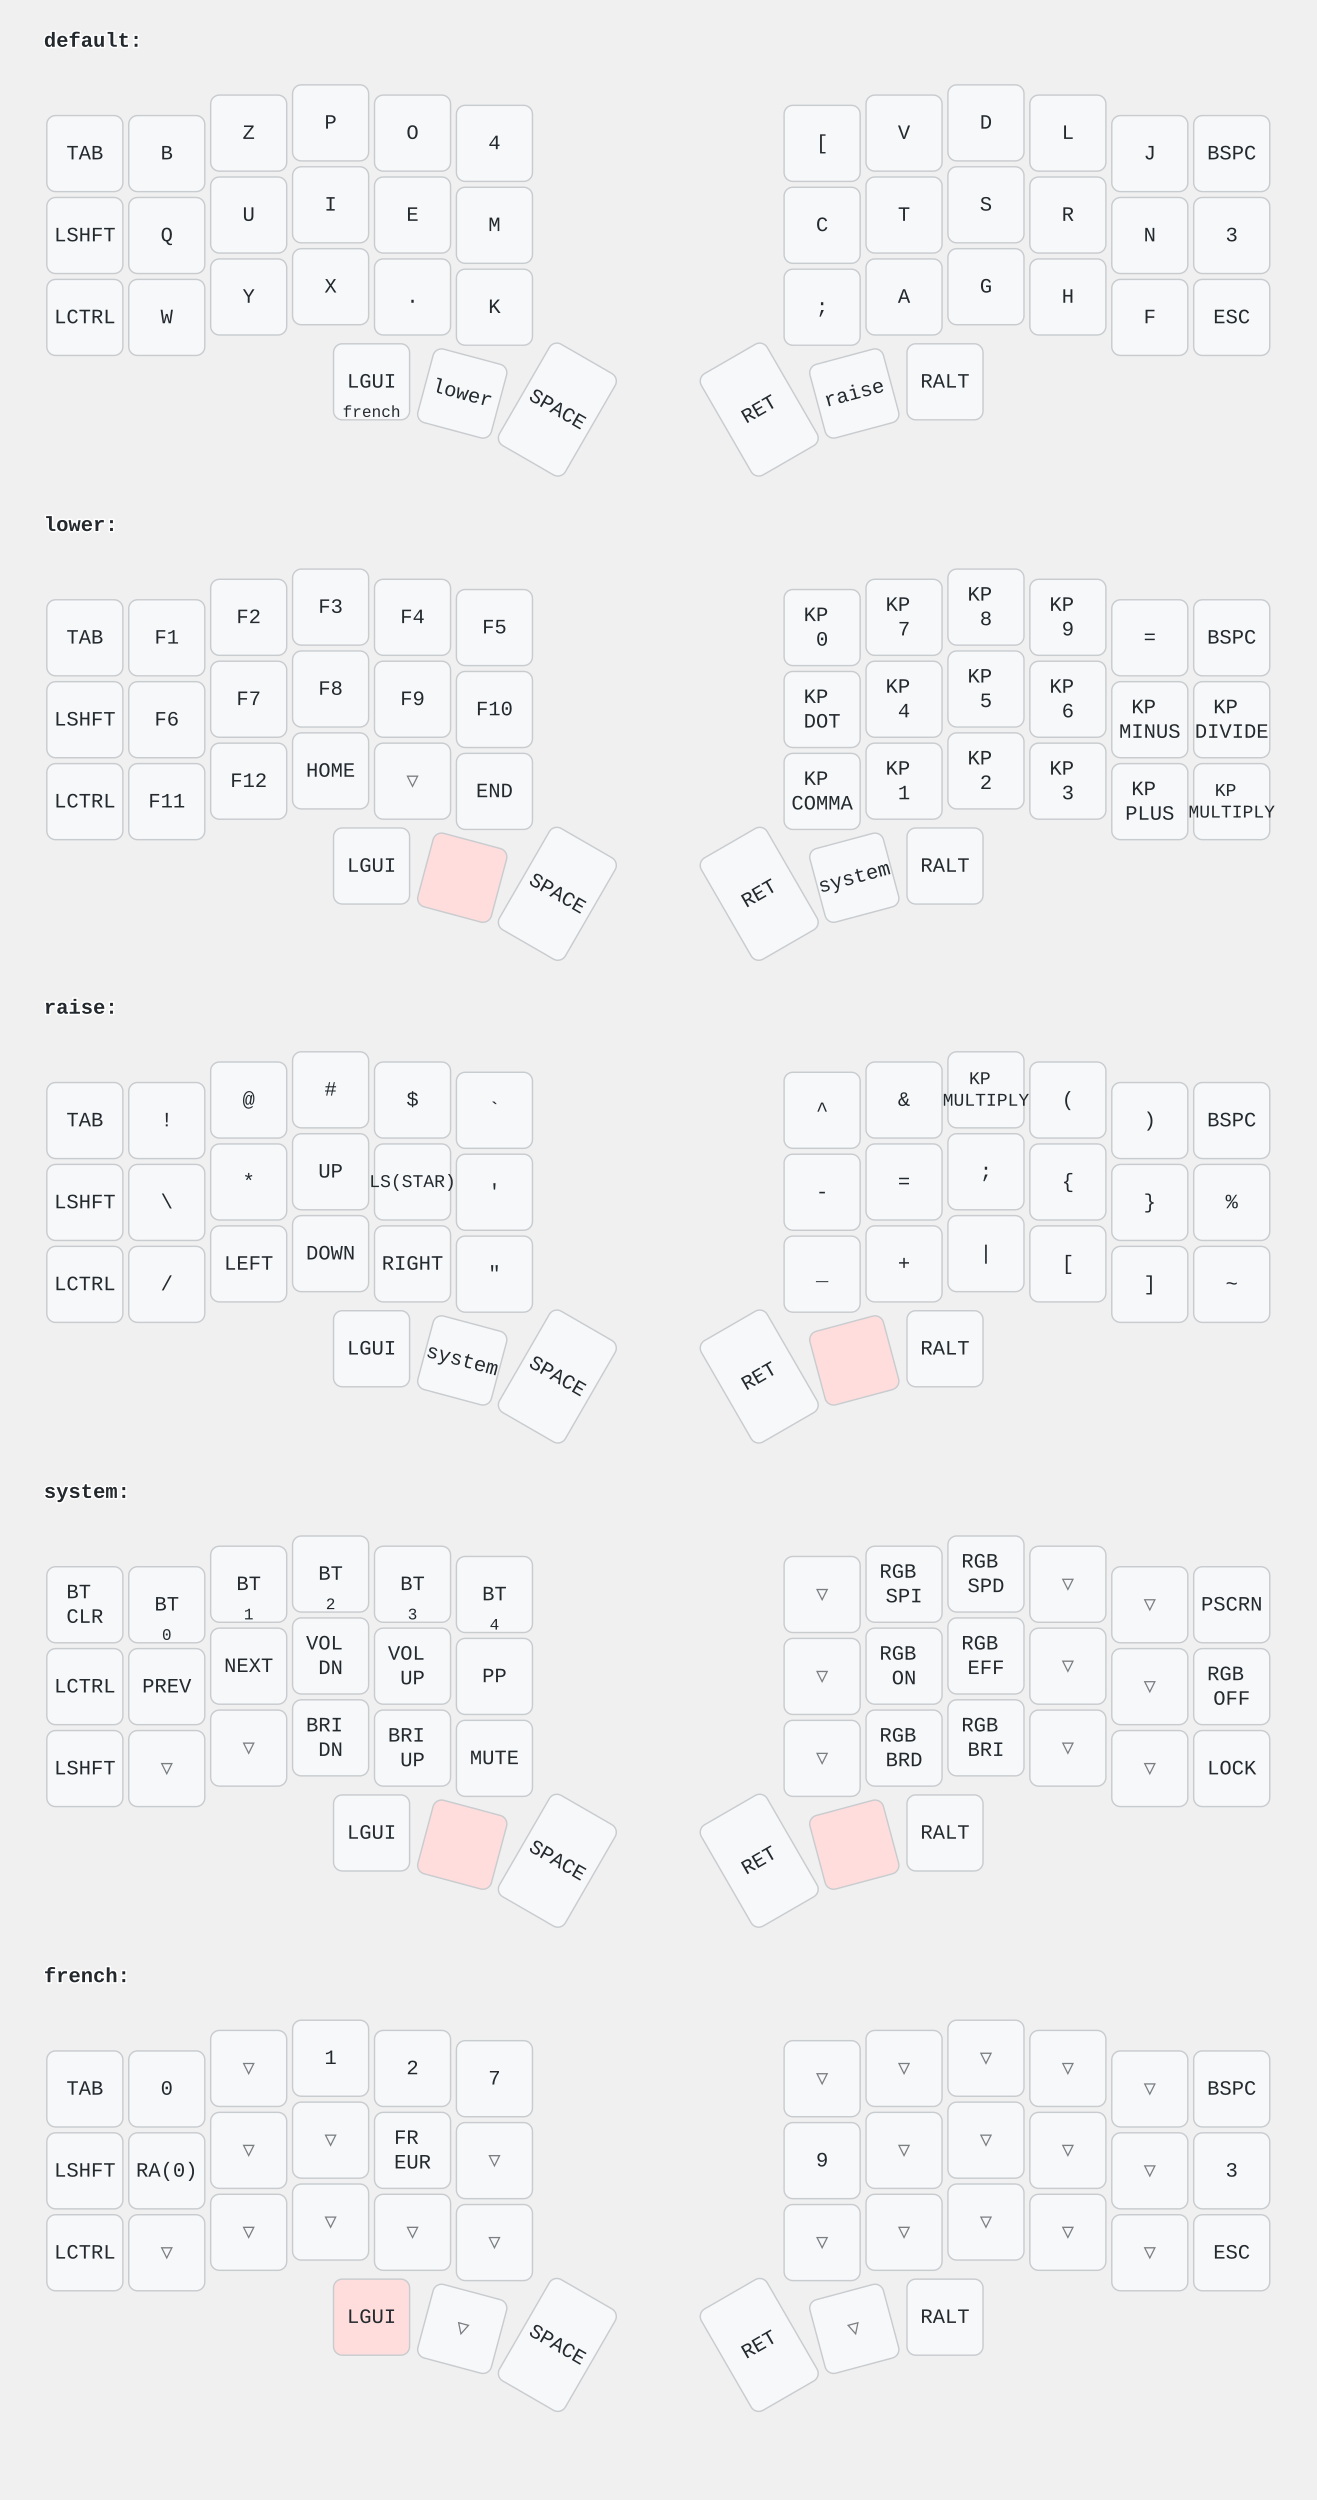
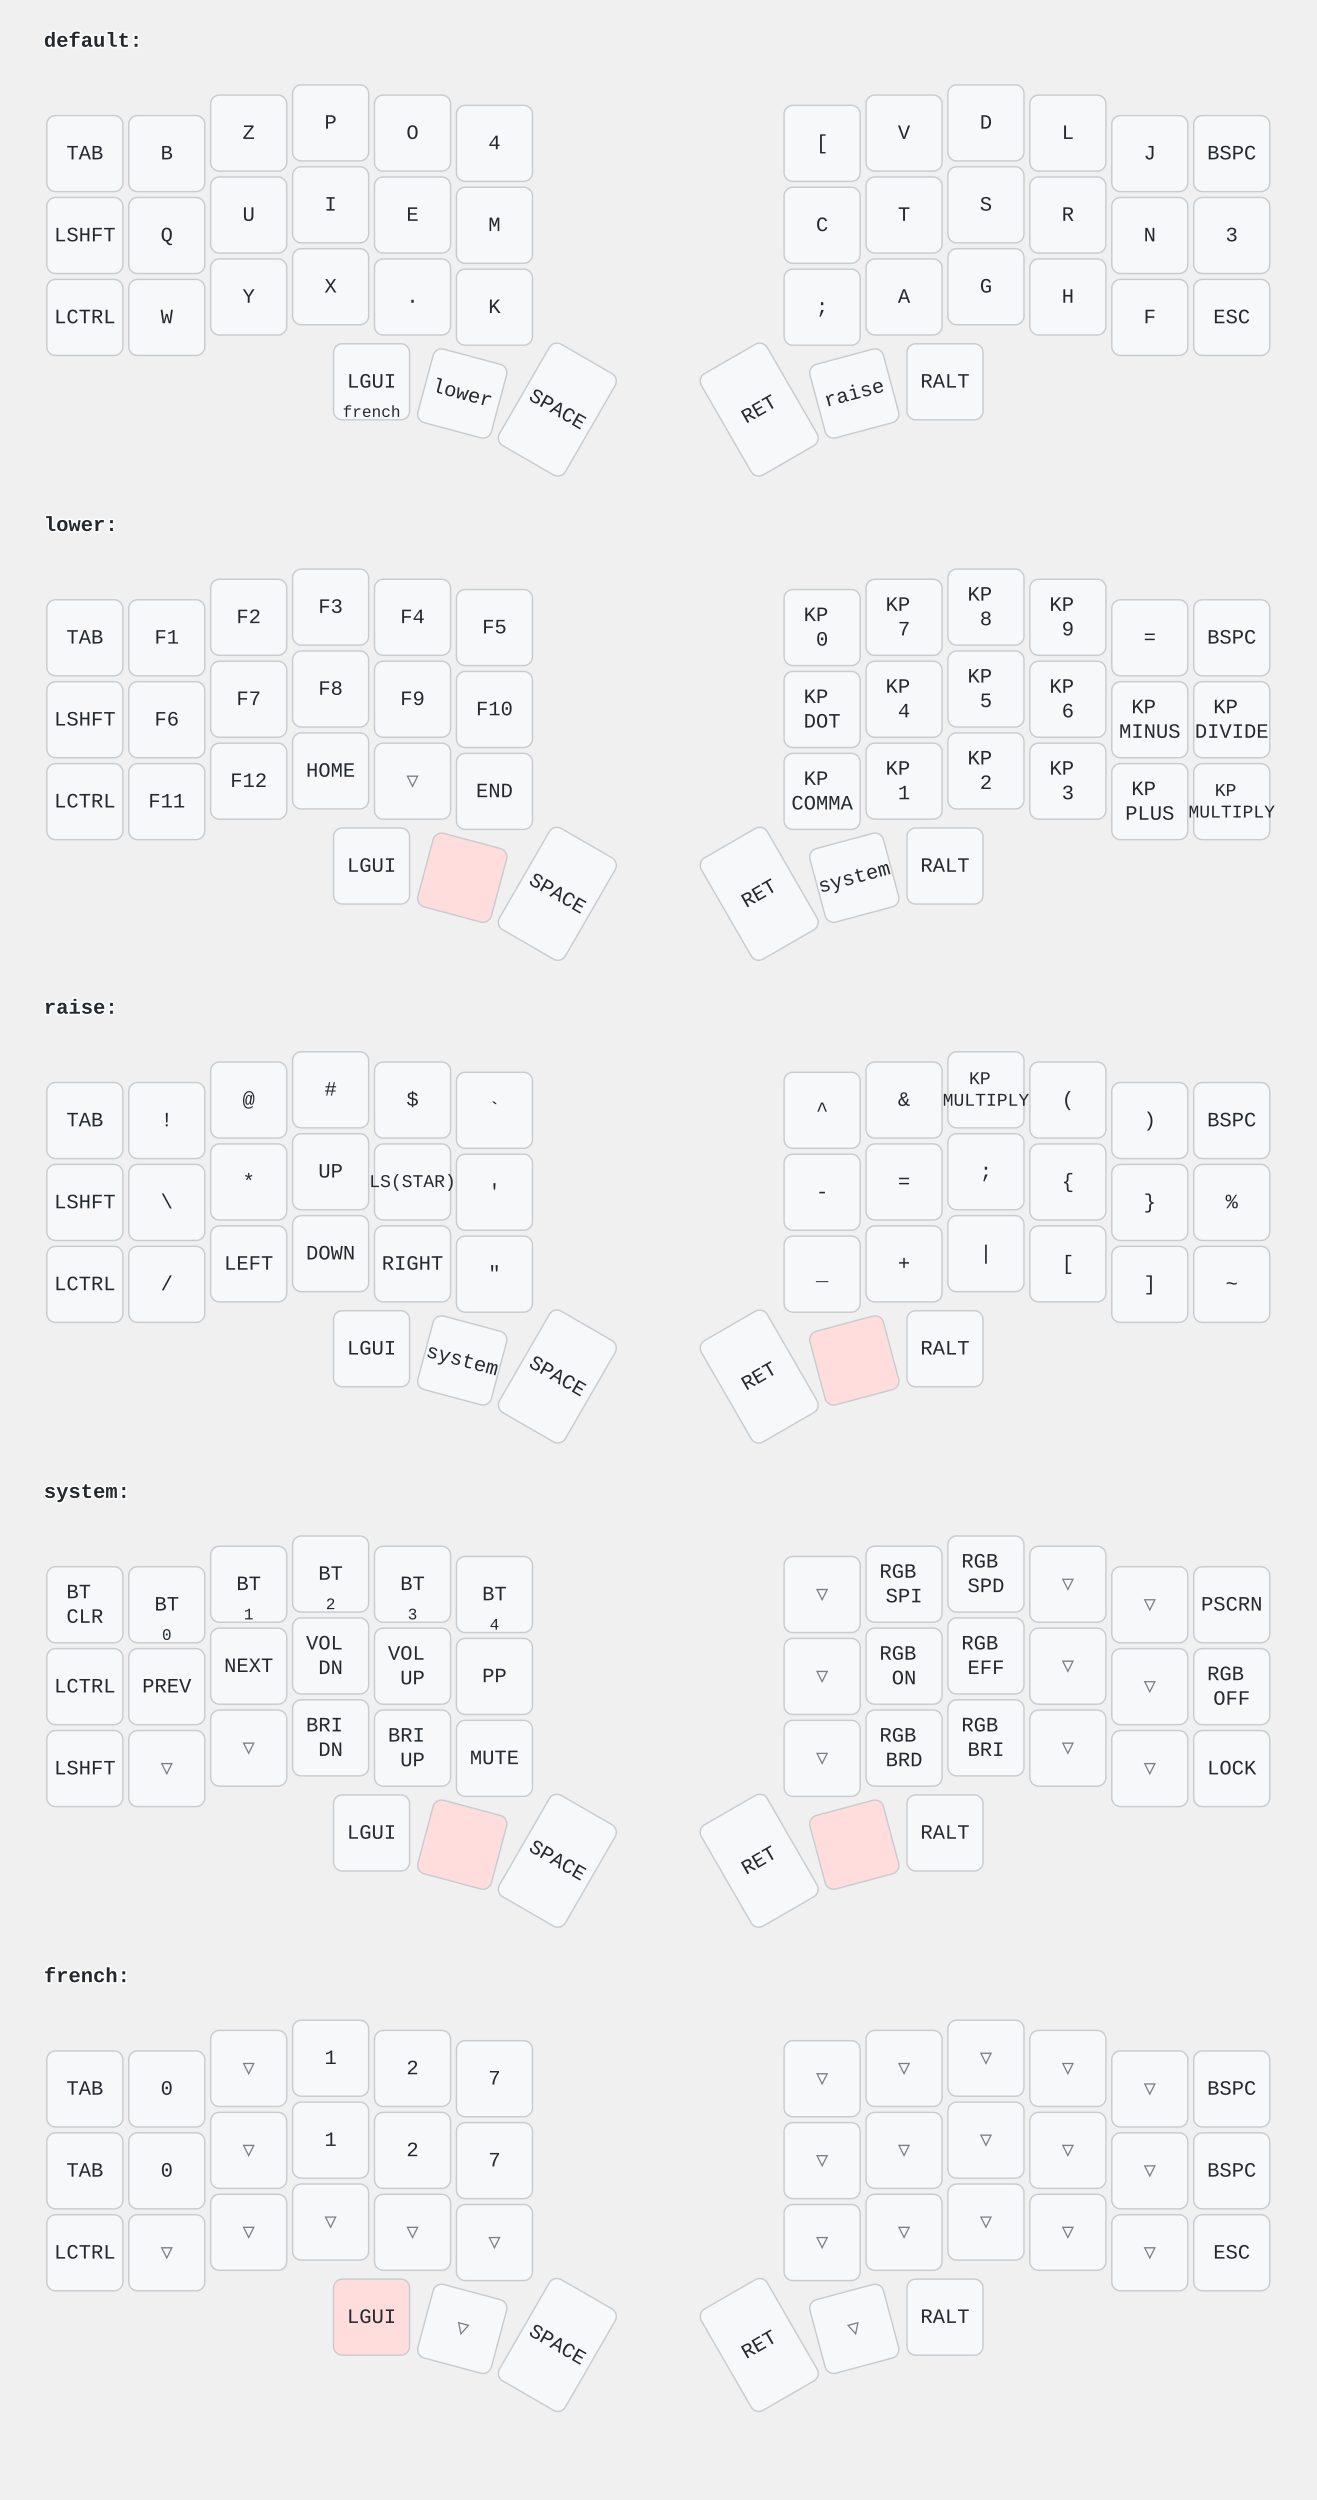
<svg xmlns="http://www.w3.org/2000/svg" width="900" height="1709" viewBox="0 0 900 1709" class="keymap">
  <style>/* inherit to force styles through use tags */
svg path {
    fill: inherit;
}

/* font and background color specifications */
svg.keymap {
    font-family: SFMono-Regular,Consolas,Liberation Mono,Menlo,monospace;
    font-size: 14px;
    font-kerning: normal;
    text-rendering: optimizeLegibility;
    fill: #24292e;
}

/* default key styling */
rect.key {
    fill: #f6f8fa;
}

rect.key, rect.combo {
    stroke: #c9cccf;
    stroke-width: 1;
}

/* default key side styling, only used is draw_key_sides is set */
rect.side {
    filter: brightness(90%);
}

/* color accent for combo boxes */
rect.combo, rect.combo-separate {
    fill: #cdf;
}

/* color accent for held keys */
rect.held, rect.combo.held {
    fill: #fdd;
}

/* color accent for ghost (optional) keys */
rect.ghost, rect.combo.ghost {
    stroke-dasharray: 4, 4;
    stroke-width: 2;
}

text {
    text-anchor: middle;
    dominant-baseline: middle;
}

/* styling for layer labels */
text.label {
    font-weight: bold;
    text-anchor: start;
    stroke: white;
    stroke-width: 2;
    paint-order: stroke;
}

/* styling for combo tap, and key hold/shifted label text */
text.combo, text.hold, text.shifted {
    font-size: 11px;
}

text.hold {
    text-anchor: middle;
    dominant-baseline: auto;
}

text.shifted {
    text-anchor: middle;
    dominant-baseline: hanging;
}

/* styling for hold/shifted label text in combo box */
text.combo.hold, text.combo.shifted {
    font-size: 8px;
}

/* lighter symbol for transparent keys */
text.trans {
    fill: #7b7e81;
}

/* styling for combo dendrons */
path.combo {
    stroke-width: 1;
    stroke: gray;
    fill: none;
}

/* Start Tabler Icons Cleanup */
/* cannot use height/width with glyphs */
.icon-tabler &gt; path {
    fill: inherit;
    stroke: inherit;
    stroke-width: 2;
}
/* hide tabler's default box */
.icon-tabler &gt; path[stroke="none"][fill="none"] {
    visibility: hidden;
}
/* End Tabler Icons Cleanup */
</style>
  <g transform="translate(30, 0)" class="layer-default">
    <text x="0" y="28" class="label">default:</text>
    <g transform="translate(0, 56)">
      <g transform="translate(28, 49)" class="key keypos-0">
        <rect rx="6" ry="6" x="-26" y="-26" width="52" height="52" class="key" />
        <text x="0" y="0" class="key tap">TAB</text>
      </g>
      <g transform="translate(84, 49)" class="key keypos-1">
        <rect rx="6" ry="6" x="-26" y="-26" width="52" height="52" class="key" />
        <text x="0" y="0" class="key tap">B</text>
      </g>
      <g transform="translate(140, 35)" class="key keypos-2">
        <rect rx="6" ry="6" x="-26" y="-26" width="52" height="52" class="key" />
        <text x="0" y="0" class="key tap">Z</text>
      </g>
      <g transform="translate(196, 28)" class="key keypos-3">
        <rect rx="6" ry="6" x="-26" y="-26" width="52" height="52" class="key" />
        <text x="0" y="0" class="key tap">P</text>
      </g>
      <g transform="translate(252, 35)" class="key keypos-4">
        <rect rx="6" ry="6" x="-26" y="-26" width="52" height="52" class="key" />
        <text x="0" y="0" class="key tap">O</text>
      </g>
      <g transform="translate(308, 42)" class="key keypos-5">
        <rect rx="6" ry="6" x="-26" y="-26" width="52" height="52" class="key" />
        <text x="0" y="0" class="key tap">4</text>
      </g>
      <g transform="translate(532, 42)" class="key keypos-6">
        <rect rx="6" ry="6" x="-26" y="-26" width="52" height="52" class="key" />
        <text x="0" y="0" class="key tap">[</text>
      </g>
      <g transform="translate(588, 35)" class="key keypos-7">
        <rect rx="6" ry="6" x="-26" y="-26" width="52" height="52" class="key" />
        <text x="0" y="0" class="key tap">V</text>
      </g>
      <g transform="translate(644, 28)" class="key keypos-8">
        <rect rx="6" ry="6" x="-26" y="-26" width="52" height="52" class="key" />
        <text x="0" y="0" class="key tap">D</text>
      </g>
      <g transform="translate(700, 35)" class="key keypos-9">
        <rect rx="6" ry="6" x="-26" y="-26" width="52" height="52" class="key" />
        <text x="0" y="0" class="key tap">L</text>
      </g>
      <g transform="translate(756, 49)" class="key keypos-10">
        <rect rx="6" ry="6" x="-26" y="-26" width="52" height="52" class="key" />
        <text x="0" y="0" class="key tap">J</text>
      </g>
      <g transform="translate(812, 49)" class="key keypos-11">
        <rect rx="6" ry="6" x="-26" y="-26" width="52" height="52" class="key" />
        <text x="0" y="0" class="key tap">BSPC</text>
      </g>
      <g transform="translate(28, 105)" class="key keypos-12">
        <rect rx="6" ry="6" x="-26" y="-26" width="52" height="52" class="key" />
        <text x="0" y="0" class="key tap">LSHFT</text>
      </g>
      <g transform="translate(84, 105)" class="key keypos-13">
        <rect rx="6" ry="6" x="-26" y="-26" width="52" height="52" class="key" />
        <text x="0" y="0" class="key tap">Q</text>
      </g>
      <g transform="translate(140, 91)" class="key keypos-14">
        <rect rx="6" ry="6" x="-26" y="-26" width="52" height="52" class="key" />
        <text x="0" y="0" class="key tap">U</text>
      </g>
      <g transform="translate(196, 84)" class="key keypos-15">
        <rect rx="6" ry="6" x="-26" y="-26" width="52" height="52" class="key" />
        <text x="0" y="0" class="key tap">I</text>
      </g>
      <g transform="translate(252, 91)" class="key keypos-16">
        <rect rx="6" ry="6" x="-26" y="-26" width="52" height="52" class="key" />
        <text x="0" y="0" class="key tap">E</text>
      </g>
      <g transform="translate(308, 98)" class="key keypos-17">
        <rect rx="6" ry="6" x="-26" y="-26" width="52" height="52" class="key" />
        <text x="0" y="0" class="key tap">M</text>
      </g>
      <g transform="translate(532, 98)" class="key keypos-18">
        <rect rx="6" ry="6" x="-26" y="-26" width="52" height="52" class="key" />
        <text x="0" y="0" class="key tap">C</text>
      </g>
      <g transform="translate(588, 91)" class="key keypos-19">
        <rect rx="6" ry="6" x="-26" y="-26" width="52" height="52" class="key" />
        <text x="0" y="0" class="key tap">T</text>
      </g>
      <g transform="translate(644, 84)" class="key keypos-20">
        <rect rx="6" ry="6" x="-26" y="-26" width="52" height="52" class="key" />
        <text x="0" y="0" class="key tap">S</text>
      </g>
      <g transform="translate(700, 91)" class="key keypos-21">
        <rect rx="6" ry="6" x="-26" y="-26" width="52" height="52" class="key" />
        <text x="0" y="0" class="key tap">R</text>
      </g>
      <g transform="translate(756, 105)" class="key keypos-22">
        <rect rx="6" ry="6" x="-26" y="-26" width="52" height="52" class="key" />
        <text x="0" y="0" class="key tap">N</text>
      </g>
      <g transform="translate(812, 105)" class="key keypos-23">
        <rect rx="6" ry="6" x="-26" y="-26" width="52" height="52" class="key" />
        <text x="0" y="0" class="key tap">3</text>
      </g>
      <g transform="translate(28, 161)" class="key keypos-24">
        <rect rx="6" ry="6" x="-26" y="-26" width="52" height="52" class="key" />
        <text x="0" y="0" class="key tap">LCTRL</text>
      </g>
      <g transform="translate(84, 161)" class="key keypos-25">
        <rect rx="6" ry="6" x="-26" y="-26" width="52" height="52" class="key" />
        <text x="0" y="0" class="key tap">W</text>
      </g>
      <g transform="translate(140, 147)" class="key keypos-26">
        <rect rx="6" ry="6" x="-26" y="-26" width="52" height="52" class="key" />
        <text x="0" y="0" class="key tap">Y</text>
      </g>
      <g transform="translate(196, 140)" class="key keypos-27">
        <rect rx="6" ry="6" x="-26" y="-26" width="52" height="52" class="key" />
        <text x="0" y="0" class="key tap">X</text>
      </g>
      <g transform="translate(252, 147)" class="key keypos-28">
        <rect rx="6" ry="6" x="-26" y="-26" width="52" height="52" class="key" />
        <text x="0" y="0" class="key tap">.</text>
      </g>
      <g transform="translate(308, 154)" class="key keypos-29">
        <rect rx="6" ry="6" x="-26" y="-26" width="52" height="52" class="key" />
        <text x="0" y="0" class="key tap">K</text>
      </g>
      <g transform="translate(532, 154)" class="key keypos-30">
        <rect rx="6" ry="6" x="-26" y="-26" width="52" height="52" class="key" />
        <text x="0" y="0" class="key tap">;</text>
      </g>
      <g transform="translate(588, 147)" class="key keypos-31">
        <rect rx="6" ry="6" x="-26" y="-26" width="52" height="52" class="key" />
        <text x="0" y="0" class="key tap">A</text>
      </g>
      <g transform="translate(644, 140)" class="key keypos-32">
        <rect rx="6" ry="6" x="-26" y="-26" width="52" height="52" class="key" />
        <text x="0" y="0" class="key tap">G</text>
      </g>
      <g transform="translate(700, 147)" class="key keypos-33">
        <rect rx="6" ry="6" x="-26" y="-26" width="52" height="52" class="key" />
        <text x="0" y="0" class="key tap">H</text>
      </g>
      <g transform="translate(756, 161)" class="key keypos-34">
        <rect rx="6" ry="6" x="-26" y="-26" width="52" height="52" class="key" />
        <text x="0" y="0" class="key tap">F</text>
      </g>
      <g transform="translate(812, 161)" class="key keypos-35">
        <rect rx="6" ry="6" x="-26" y="-26" width="52" height="52" class="key" />
        <text x="0" y="0" class="key tap">ESC</text>
      </g>
      <g transform="translate(224, 205)" class="key keypos-36">
        <rect rx="6" ry="6" x="-26" y="-26" width="52" height="52" class="key" />
        <text x="0" y="0" class="key tap">LGUI</text>
        <text x="0" y="24" class="key hold">french</text>
      </g>
      <g transform="translate(286, 213) rotate(15.0)" class="key keypos-37">
        <rect rx="6" ry="6" x="-26" y="-26" width="52" height="52" class="key" />
        <text x="0" y="0" class="key tap">lower</text>
      </g>
      <g transform="translate(351, 224) rotate(30.0)" class="key keypos-38">
        <rect rx="6" ry="6" x="-26" y="-40" width="52" height="80" class="key" />
        <text x="0" y="0" class="key tap">SPACE</text>
      </g>
      <g transform="translate(489, 224) rotate(-30.0)" class="key keypos-39">
        <rect rx="6" ry="6" x="-26" y="-40" width="52" height="80" class="key" />
        <text x="0" y="0" class="key tap">RET</text>
      </g>
      <g transform="translate(554, 213) rotate(-15.0)" class="key keypos-40">
        <rect rx="6" ry="6" x="-26" y="-26" width="52" height="52" class="key" />
        <text x="0" y="0" class="key tap">raise</text>
      </g>
      <g transform="translate(616, 205)" class="key keypos-41">
        <rect rx="6" ry="6" x="-26" y="-26" width="52" height="52" class="key" />
        <text x="0" y="0" class="key tap">RALT</text>
      </g>
    </g>
  </g>
  <g transform="translate(30, 331)" class="layer-lower">
    <text x="0" y="28" class="label">lower:</text>
    <g transform="translate(0, 56)">
      <g transform="translate(28, 49)" class="key keypos-0">
        <rect rx="6" ry="6" x="-26" y="-26" width="52" height="52" class="key" />
        <text x="0" y="0" class="key tap">TAB</text>
      </g>
      <g transform="translate(84, 49)" class="key keypos-1">
        <rect rx="6" ry="6" x="-26" y="-26" width="52" height="52" class="key" />
        <text x="0" y="0" class="key tap">F1</text>
      </g>
      <g transform="translate(140, 35)" class="key keypos-2">
        <rect rx="6" ry="6" x="-26" y="-26" width="52" height="52" class="key" />
        <text x="0" y="0" class="key tap">F2</text>
      </g>
      <g transform="translate(196, 28)" class="key keypos-3">
        <rect rx="6" ry="6" x="-26" y="-26" width="52" height="52" class="key" />
        <text x="0" y="0" class="key tap">F3</text>
      </g>
      <g transform="translate(252, 35)" class="key keypos-4">
        <rect rx="6" ry="6" x="-26" y="-26" width="52" height="52" class="key" />
        <text x="0" y="0" class="key tap">F4</text>
      </g>
      <g transform="translate(308, 42)" class="key keypos-5">
        <rect rx="6" ry="6" x="-26" y="-26" width="52" height="52" class="key" />
        <text x="0" y="0" class="key tap">F5</text>
      </g>
      <g transform="translate(532, 42)" class="key keypos-6">
        <rect rx="6" ry="6" x="-26" y="-26" width="52" height="52" class="key" />
        <text x="0" y="0" class="key tap">
          <tspan x="0" dy="-0.6em">KP</tspan>
          <tspan x="0" dy="1.2em">0</tspan>
        </text>
      </g>
      <g transform="translate(588, 35)" class="key keypos-7">
        <rect rx="6" ry="6" x="-26" y="-26" width="52" height="52" class="key" />
        <text x="0" y="0" class="key tap">
          <tspan x="0" dy="-0.6em">KP</tspan>
          <tspan x="0" dy="1.2em">7</tspan>
        </text>
      </g>
      <g transform="translate(644, 28)" class="key keypos-8">
        <rect rx="6" ry="6" x="-26" y="-26" width="52" height="52" class="key" />
        <text x="0" y="0" class="key tap">
          <tspan x="0" dy="-0.6em">KP</tspan>
          <tspan x="0" dy="1.2em">8</tspan>
        </text>
      </g>
      <g transform="translate(700, 35)" class="key keypos-9">
        <rect rx="6" ry="6" x="-26" y="-26" width="52" height="52" class="key" />
        <text x="0" y="0" class="key tap">
          <tspan x="0" dy="-0.6em">KP</tspan>
          <tspan x="0" dy="1.2em">9</tspan>
        </text>
      </g>
      <g transform="translate(756, 49)" class="key keypos-10">
        <rect rx="6" ry="6" x="-26" y="-26" width="52" height="52" class="key" />
        <text x="0" y="0" class="key tap">=</text>
      </g>
      <g transform="translate(812, 49)" class="key keypos-11">
        <rect rx="6" ry="6" x="-26" y="-26" width="52" height="52" class="key" />
        <text x="0" y="0" class="key tap">BSPC</text>
      </g>
      <g transform="translate(28, 105)" class="key keypos-12">
        <rect rx="6" ry="6" x="-26" y="-26" width="52" height="52" class="key" />
        <text x="0" y="0" class="key tap">LSHFT</text>
      </g>
      <g transform="translate(84, 105)" class="key keypos-13">
        <rect rx="6" ry="6" x="-26" y="-26" width="52" height="52" class="key" />
        <text x="0" y="0" class="key tap">F6</text>
      </g>
      <g transform="translate(140, 91)" class="key keypos-14">
        <rect rx="6" ry="6" x="-26" y="-26" width="52" height="52" class="key" />
        <text x="0" y="0" class="key tap">F7</text>
      </g>
      <g transform="translate(196, 84)" class="key keypos-15">
        <rect rx="6" ry="6" x="-26" y="-26" width="52" height="52" class="key" />
        <text x="0" y="0" class="key tap">F8</text>
      </g>
      <g transform="translate(252, 91)" class="key keypos-16">
        <rect rx="6" ry="6" x="-26" y="-26" width="52" height="52" class="key" />
        <text x="0" y="0" class="key tap">F9</text>
      </g>
      <g transform="translate(308, 98)" class="key keypos-17">
        <rect rx="6" ry="6" x="-26" y="-26" width="52" height="52" class="key" />
        <text x="0" y="0" class="key tap">F10</text>
      </g>
      <g transform="translate(532, 98)" class="key keypos-18">
        <rect rx="6" ry="6" x="-26" y="-26" width="52" height="52" class="key" />
        <text x="0" y="0" class="key tap">
          <tspan x="0" dy="-0.6em">KP</tspan>
          <tspan x="0" dy="1.2em">DOT</tspan>
        </text>
      </g>
      <g transform="translate(588, 91)" class="key keypos-19">
        <rect rx="6" ry="6" x="-26" y="-26" width="52" height="52" class="key" />
        <text x="0" y="0" class="key tap">
          <tspan x="0" dy="-0.6em">KP</tspan>
          <tspan x="0" dy="1.2em">4</tspan>
        </text>
      </g>
      <g transform="translate(644, 84)" class="key keypos-20">
        <rect rx="6" ry="6" x="-26" y="-26" width="52" height="52" class="key" />
        <text x="0" y="0" class="key tap">
          <tspan x="0" dy="-0.6em">KP</tspan>
          <tspan x="0" dy="1.2em">5</tspan>
        </text>
      </g>
      <g transform="translate(700, 91)" class="key keypos-21">
        <rect rx="6" ry="6" x="-26" y="-26" width="52" height="52" class="key" />
        <text x="0" y="0" class="key tap">
          <tspan x="0" dy="-0.6em">KP</tspan>
          <tspan x="0" dy="1.2em">6</tspan>
        </text>
      </g>
      <g transform="translate(756, 105)" class="key keypos-22">
        <rect rx="6" ry="6" x="-26" y="-26" width="52" height="52" class="key" />
        <text x="0" y="0" class="key tap">
          <tspan x="0" dy="-0.6em">KP</tspan>
          <tspan x="0" dy="1.2em">MINUS</tspan>
        </text>
      </g>
      <g transform="translate(812, 105)" class="key keypos-23">
        <rect rx="6" ry="6" x="-26" y="-26" width="52" height="52" class="key" />
        <text x="0" y="0" class="key tap">
          <tspan x="0" dy="-0.6em">KP</tspan>
          <tspan x="0" dy="1.2em">DIVIDE</tspan>
        </text>
      </g>
      <g transform="translate(28, 161)" class="key keypos-24">
        <rect rx="6" ry="6" x="-26" y="-26" width="52" height="52" class="key" />
        <text x="0" y="0" class="key tap">LCTRL</text>
      </g>
      <g transform="translate(84, 161)" class="key keypos-25">
        <rect rx="6" ry="6" x="-26" y="-26" width="52" height="52" class="key" />
        <text x="0" y="0" class="key tap">F11</text>
      </g>
      <g transform="translate(140, 147)" class="key keypos-26">
        <rect rx="6" ry="6" x="-26" y="-26" width="52" height="52" class="key" />
        <text x="0" y="0" class="key tap">F12</text>
      </g>
      <g transform="translate(196, 140)" class="key keypos-27">
        <rect rx="6" ry="6" x="-26" y="-26" width="52" height="52" class="key" />
        <text x="0" y="0" class="key tap">HOME</text>
      </g>
      <g transform="translate(252, 147)" class="key trans keypos-28">
        <rect rx="6" ry="6" x="-26" y="-26" width="52" height="52" class="key trans" />
        <text x="0" y="0" class="key trans tap">▽</text>
      </g>
      <g transform="translate(308, 154)" class="key keypos-29">
        <rect rx="6" ry="6" x="-26" y="-26" width="52" height="52" class="key" />
        <text x="0" y="0" class="key tap">END</text>
      </g>
      <g transform="translate(532, 154)" class="key keypos-30">
        <rect rx="6" ry="6" x="-26" y="-26" width="52" height="52" class="key" />
        <text x="0" y="0" class="key tap">
          <tspan x="0" dy="-0.6em">KP</tspan>
          <tspan x="0" dy="1.2em">COMMA</tspan>
        </text>
      </g>
      <g transform="translate(588, 147)" class="key keypos-31">
        <rect rx="6" ry="6" x="-26" y="-26" width="52" height="52" class="key" />
        <text x="0" y="0" class="key tap">
          <tspan x="0" dy="-0.6em">KP</tspan>
          <tspan x="0" dy="1.2em">1</tspan>
        </text>
      </g>
      <g transform="translate(644, 140)" class="key keypos-32">
        <rect rx="6" ry="6" x="-26" y="-26" width="52" height="52" class="key" />
        <text x="0" y="0" class="key tap">
          <tspan x="0" dy="-0.6em">KP</tspan>
          <tspan x="0" dy="1.2em">2</tspan>
        </text>
      </g>
      <g transform="translate(700, 147)" class="key keypos-33">
        <rect rx="6" ry="6" x="-26" y="-26" width="52" height="52" class="key" />
        <text x="0" y="0" class="key tap">
          <tspan x="0" dy="-0.6em">KP</tspan>
          <tspan x="0" dy="1.2em">3</tspan>
        </text>
      </g>
      <g transform="translate(756, 161)" class="key keypos-34">
        <rect rx="6" ry="6" x="-26" y="-26" width="52" height="52" class="key" />
        <text x="0" y="0" class="key tap">
          <tspan x="0" dy="-0.6em">KP</tspan>
          <tspan x="0" dy="1.2em">PLUS</tspan>
        </text>
      </g>
      <g transform="translate(812, 161)" class="key keypos-35">
        <rect rx="6" ry="6" x="-26" y="-26" width="52" height="52" class="key" />
        <text x="0" y="0" class="key tap">
          <tspan x="0" dy="-0.6em" style="font-size: 88%">KP</tspan>
          <tspan x="0" dy="1.2em" style="font-size: 88%">MULTIPLY</tspan>
        </text>
      </g>
      <g transform="translate(224, 205)" class="key keypos-36">
        <rect rx="6" ry="6" x="-26" y="-26" width="52" height="52" class="key" />
        <text x="0" y="0" class="key tap">LGUI</text>
      </g>
      <g transform="translate(286, 213) rotate(15.0)" class="key held keypos-37">
        <rect rx="6" ry="6" x="-26" y="-26" width="52" height="52" class="key held" />
      </g>
      <g transform="translate(351, 224) rotate(30.0)" class="key keypos-38">
        <rect rx="6" ry="6" x="-26" y="-40" width="52" height="80" class="key" />
        <text x="0" y="0" class="key tap">SPACE</text>
      </g>
      <g transform="translate(489, 224) rotate(-30.0)" class="key keypos-39">
        <rect rx="6" ry="6" x="-26" y="-40" width="52" height="80" class="key" />
        <text x="0" y="0" class="key tap">RET</text>
      </g>
      <g transform="translate(554, 213) rotate(-15.0)" class="key keypos-40">
        <rect rx="6" ry="6" x="-26" y="-26" width="52" height="52" class="key" />
        <text x="0" y="0" class="key tap">system</text>
      </g>
      <g transform="translate(616, 205)" class="key keypos-41">
        <rect rx="6" ry="6" x="-26" y="-26" width="52" height="52" class="key" />
        <text x="0" y="0" class="key tap">RALT</text>
      </g>
    </g>
  </g>
  <g transform="translate(30, 661)" class="layer-raise">
    <text x="0" y="28" class="label">raise:</text>
    <g transform="translate(0, 56)">
      <g transform="translate(28, 49)" class="key keypos-0">
        <rect rx="6" ry="6" x="-26" y="-26" width="52" height="52" class="key" />
        <text x="0" y="0" class="key tap">TAB</text>
      </g>
      <g transform="translate(84, 49)" class="key keypos-1">
        <rect rx="6" ry="6" x="-26" y="-26" width="52" height="52" class="key" />
        <text x="0" y="0" class="key tap">!</text>
      </g>
      <g transform="translate(140, 35)" class="key keypos-2">
        <rect rx="6" ry="6" x="-26" y="-26" width="52" height="52" class="key" />
        <text x="0" y="0" class="key tap">@</text>
      </g>
      <g transform="translate(196, 28)" class="key keypos-3">
        <rect rx="6" ry="6" x="-26" y="-26" width="52" height="52" class="key" />
        <text x="0" y="0" class="key tap">#</text>
      </g>
      <g transform="translate(252, 35)" class="key keypos-4">
        <rect rx="6" ry="6" x="-26" y="-26" width="52" height="52" class="key" />
        <text x="0" y="0" class="key tap">$</text>
      </g>
      <g transform="translate(308, 42)" class="key keypos-5">
        <rect rx="6" ry="6" x="-26" y="-26" width="52" height="52" class="key" />
        <text x="0" y="0" class="key tap">`</text>
      </g>
      <g transform="translate(532, 42)" class="key keypos-6">
        <rect rx="6" ry="6" x="-26" y="-26" width="52" height="52" class="key" />
        <text x="0" y="0" class="key tap">^</text>
      </g>
      <g transform="translate(588, 35)" class="key keypos-7">
        <rect rx="6" ry="6" x="-26" y="-26" width="52" height="52" class="key" />
        <text x="0" y="0" class="key tap">&amp;</text>
      </g>
      <g transform="translate(644, 28)" class="key keypos-8">
        <rect rx="6" ry="6" x="-26" y="-26" width="52" height="52" class="key" />
        <text x="0" y="0" class="key tap">
          <tspan x="0" dy="-0.6em" style="font-size: 88%">KP</tspan>
          <tspan x="0" dy="1.2em" style="font-size: 88%">MULTIPLY</tspan>
        </text>
      </g>
      <g transform="translate(700, 35)" class="key keypos-9">
        <rect rx="6" ry="6" x="-26" y="-26" width="52" height="52" class="key" />
        <text x="0" y="0" class="key tap">(</text>
      </g>
      <g transform="translate(756, 49)" class="key keypos-10">
        <rect rx="6" ry="6" x="-26" y="-26" width="52" height="52" class="key" />
        <text x="0" y="0" class="key tap">)</text>
      </g>
      <g transform="translate(812, 49)" class="key keypos-11">
        <rect rx="6" ry="6" x="-26" y="-26" width="52" height="52" class="key" />
        <text x="0" y="0" class="key tap">BSPC</text>
      </g>
      <g transform="translate(28, 105)" class="key keypos-12">
        <rect rx="6" ry="6" x="-26" y="-26" width="52" height="52" class="key" />
        <text x="0" y="0" class="key tap">LSHFT</text>
      </g>
      <g transform="translate(84, 105)" class="key keypos-13">
        <rect rx="6" ry="6" x="-26" y="-26" width="52" height="52" class="key" />
        <text x="0" y="0" class="key tap">\</text>
      </g>
      <g transform="translate(140, 91)" class="key keypos-14">
        <rect rx="6" ry="6" x="-26" y="-26" width="52" height="52" class="key" />
        <text x="0" y="0" class="key tap">*</text>
      </g>
      <g transform="translate(196, 84)" class="key keypos-15">
        <rect rx="6" ry="6" x="-26" y="-26" width="52" height="52" class="key" />
        <text x="0" y="0" class="key tap">UP</text>
      </g>
      <g transform="translate(252, 91)" class="key keypos-16">
        <rect rx="6" ry="6" x="-26" y="-26" width="52" height="52" class="key" />
        <text x="0" y="0" class="key tap">
          <tspan style="font-size: 88%">LS(STAR)</tspan>
        </text>
      </g>
      <g transform="translate(308, 98)" class="key keypos-17">
        <rect rx="6" ry="6" x="-26" y="-26" width="52" height="52" class="key" />
        <text x="0" y="0" class="key tap">'</text>
      </g>
      <g transform="translate(532, 98)" class="key keypos-18">
        <rect rx="6" ry="6" x="-26" y="-26" width="52" height="52" class="key" />
        <text x="0" y="0" class="key tap">-</text>
      </g>
      <g transform="translate(588, 91)" class="key keypos-19">
        <rect rx="6" ry="6" x="-26" y="-26" width="52" height="52" class="key" />
        <text x="0" y="0" class="key tap">=</text>
      </g>
      <g transform="translate(644, 84)" class="key keypos-20">
        <rect rx="6" ry="6" x="-26" y="-26" width="52" height="52" class="key" />
        <text x="0" y="0" class="key tap">;</text>
      </g>
      <g transform="translate(700, 91)" class="key keypos-21">
        <rect rx="6" ry="6" x="-26" y="-26" width="52" height="52" class="key" />
        <text x="0" y="0" class="key tap">{</text>
      </g>
      <g transform="translate(756, 105)" class="key keypos-22">
        <rect rx="6" ry="6" x="-26" y="-26" width="52" height="52" class="key" />
        <text x="0" y="0" class="key tap">}</text>
      </g>
      <g transform="translate(812, 105)" class="key keypos-23">
        <rect rx="6" ry="6" x="-26" y="-26" width="52" height="52" class="key" />
        <text x="0" y="0" class="key tap">%</text>
      </g>
      <g transform="translate(28, 161)" class="key keypos-24">
        <rect rx="6" ry="6" x="-26" y="-26" width="52" height="52" class="key" />
        <text x="0" y="0" class="key tap">LCTRL</text>
      </g>
      <g transform="translate(84, 161)" class="key keypos-25">
        <rect rx="6" ry="6" x="-26" y="-26" width="52" height="52" class="key" />
        <text x="0" y="0" class="key tap">/</text>
      </g>
      <g transform="translate(140, 147)" class="key keypos-26">
        <rect rx="6" ry="6" x="-26" y="-26" width="52" height="52" class="key" />
        <text x="0" y="0" class="key tap">LEFT</text>
      </g>
      <g transform="translate(196, 140)" class="key keypos-27">
        <rect rx="6" ry="6" x="-26" y="-26" width="52" height="52" class="key" />
        <text x="0" y="0" class="key tap">DOWN</text>
      </g>
      <g transform="translate(252, 147)" class="key keypos-28">
        <rect rx="6" ry="6" x="-26" y="-26" width="52" height="52" class="key" />
        <text x="0" y="0" class="key tap">RIGHT</text>
      </g>
      <g transform="translate(308, 154)" class="key keypos-29">
        <rect rx="6" ry="6" x="-26" y="-26" width="52" height="52" class="key" />
        <text x="0" y="0" class="key tap">"</text>
      </g>
      <g transform="translate(532, 154)" class="key keypos-30">
        <rect rx="6" ry="6" x="-26" y="-26" width="52" height="52" class="key" />
        <text x="0" y="0" class="key tap">_</text>
      </g>
      <g transform="translate(588, 147)" class="key keypos-31">
        <rect rx="6" ry="6" x="-26" y="-26" width="52" height="52" class="key" />
        <text x="0" y="0" class="key tap">+</text>
      </g>
      <g transform="translate(644, 140)" class="key keypos-32">
        <rect rx="6" ry="6" x="-26" y="-26" width="52" height="52" class="key" />
        <text x="0" y="0" class="key tap">|</text>
      </g>
      <g transform="translate(700, 147)" class="key keypos-33">
        <rect rx="6" ry="6" x="-26" y="-26" width="52" height="52" class="key" />
        <text x="0" y="0" class="key tap">[</text>
      </g>
      <g transform="translate(756, 161)" class="key keypos-34">
        <rect rx="6" ry="6" x="-26" y="-26" width="52" height="52" class="key" />
        <text x="0" y="0" class="key tap">]</text>
      </g>
      <g transform="translate(812, 161)" class="key keypos-35">
        <rect rx="6" ry="6" x="-26" y="-26" width="52" height="52" class="key" />
        <text x="0" y="0" class="key tap">~</text>
      </g>
      <g transform="translate(224, 205)" class="key keypos-36">
        <rect rx="6" ry="6" x="-26" y="-26" width="52" height="52" class="key" />
        <text x="0" y="0" class="key tap">LGUI</text>
      </g>
      <g transform="translate(286, 213) rotate(15.0)" class="key keypos-37">
        <rect rx="6" ry="6" x="-26" y="-26" width="52" height="52" class="key" />
        <text x="0" y="0" class="key tap">system</text>
      </g>
      <g transform="translate(351, 224) rotate(30.0)" class="key keypos-38">
        <rect rx="6" ry="6" x="-26" y="-40" width="52" height="80" class="key" />
        <text x="0" y="0" class="key tap">SPACE</text>
      </g>
      <g transform="translate(489, 224) rotate(-30.0)" class="key keypos-39">
        <rect rx="6" ry="6" x="-26" y="-40" width="52" height="80" class="key" />
        <text x="0" y="0" class="key tap">RET</text>
      </g>
      <g transform="translate(554, 213) rotate(-15.0)" class="key held keypos-40">
        <rect rx="6" ry="6" x="-26" y="-26" width="52" height="52" class="key held" />
      </g>
      <g transform="translate(616, 205)" class="key keypos-41">
        <rect rx="6" ry="6" x="-26" y="-26" width="52" height="52" class="key" />
        <text x="0" y="0" class="key tap">RALT</text>
      </g>
    </g>
  </g>
  <g transform="translate(30, 992)" class="layer-system">
    <text x="0" y="28" class="label">system:</text>
    <g transform="translate(0, 56)">
      <g transform="translate(28, 49)" class="key keypos-0">
        <rect rx="6" ry="6" x="-26" y="-26" width="52" height="52" class="key" />
        <text x="0" y="0" class="key tap">
          <tspan x="0" dy="-0.6em">BT</tspan>
          <tspan x="0" dy="1.2em">CLR</tspan>
        </text>
      </g>
      <g transform="translate(84, 49)" class="key keypos-1">
        <rect rx="6" ry="6" x="-26" y="-26" width="52" height="52" class="key" />
        <text x="0" y="0" class="key tap">BT</text>
        <text x="0" y="24" class="key hold">0</text>
      </g>
      <g transform="translate(140, 35)" class="key keypos-2">
        <rect rx="6" ry="6" x="-26" y="-26" width="52" height="52" class="key" />
        <text x="0" y="0" class="key tap">BT</text>
        <text x="0" y="24" class="key hold">1</text>
      </g>
      <g transform="translate(196, 28)" class="key keypos-3">
        <rect rx="6" ry="6" x="-26" y="-26" width="52" height="52" class="key" />
        <text x="0" y="0" class="key tap">BT</text>
        <text x="0" y="24" class="key hold">2</text>
      </g>
      <g transform="translate(252, 35)" class="key keypos-4">
        <rect rx="6" ry="6" x="-26" y="-26" width="52" height="52" class="key" />
        <text x="0" y="0" class="key tap">BT</text>
        <text x="0" y="24" class="key hold">3</text>
      </g>
      <g transform="translate(308, 42)" class="key keypos-5">
        <rect rx="6" ry="6" x="-26" y="-26" width="52" height="52" class="key" />
        <text x="0" y="0" class="key tap">BT</text>
        <text x="0" y="24" class="key hold">4</text>
      </g>
      <g transform="translate(532, 42)" class="key trans keypos-6">
        <rect rx="6" ry="6" x="-26" y="-26" width="52" height="52" class="key trans" />
        <text x="0" y="0" class="key trans tap">▽</text>
      </g>
      <g transform="translate(588, 35)" class="key keypos-7">
        <rect rx="6" ry="6" x="-26" y="-26" width="52" height="52" class="key" />
        <text x="0" y="0" class="key tap">
          <tspan x="0" dy="-0.6em">RGB</tspan>
          <tspan x="0" dy="1.2em">SPI</tspan>
        </text>
      </g>
      <g transform="translate(644, 28)" class="key keypos-8">
        <rect rx="6" ry="6" x="-26" y="-26" width="52" height="52" class="key" />
        <text x="0" y="0" class="key tap">
          <tspan x="0" dy="-0.6em">RGB</tspan>
          <tspan x="0" dy="1.2em">SPD</tspan>
        </text>
      </g>
      <g transform="translate(700, 35)" class="key trans keypos-9">
        <rect rx="6" ry="6" x="-26" y="-26" width="52" height="52" class="key trans" />
        <text x="0" y="0" class="key trans tap">▽</text>
      </g>
      <g transform="translate(756, 49)" class="key trans keypos-10">
        <rect rx="6" ry="6" x="-26" y="-26" width="52" height="52" class="key trans" />
        <text x="0" y="0" class="key trans tap">▽</text>
      </g>
      <g transform="translate(812, 49)" class="key keypos-11">
        <rect rx="6" ry="6" x="-26" y="-26" width="52" height="52" class="key" />
        <text x="0" y="0" class="key tap">PSCRN</text>
      </g>
      <g transform="translate(28, 105)" class="key keypos-12">
        <rect rx="6" ry="6" x="-26" y="-26" width="52" height="52" class="key" />
        <text x="0" y="0" class="key tap">LCTRL</text>
      </g>
      <g transform="translate(84, 105)" class="key keypos-13">
        <rect rx="6" ry="6" x="-26" y="-26" width="52" height="52" class="key" />
        <text x="0" y="0" class="key tap">PREV</text>
      </g>
      <g transform="translate(140, 91)" class="key keypos-14">
        <rect rx="6" ry="6" x="-26" y="-26" width="52" height="52" class="key" />
        <text x="0" y="0" class="key tap">NEXT</text>
      </g>
      <g transform="translate(196, 84)" class="key keypos-15">
        <rect rx="6" ry="6" x="-26" y="-26" width="52" height="52" class="key" />
        <text x="0" y="0" class="key tap">
          <tspan x="0" dy="-0.6em">VOL</tspan>
          <tspan x="0" dy="1.2em">DN</tspan>
        </text>
      </g>
      <g transform="translate(252, 91)" class="key keypos-16">
        <rect rx="6" ry="6" x="-26" y="-26" width="52" height="52" class="key" />
        <text x="0" y="0" class="key tap">
          <tspan x="0" dy="-0.6em">VOL</tspan>
          <tspan x="0" dy="1.2em">UP</tspan>
        </text>
      </g>
      <g transform="translate(308, 98)" class="key keypos-17">
        <rect rx="6" ry="6" x="-26" y="-26" width="52" height="52" class="key" />
        <text x="0" y="0" class="key tap">PP</text>
      </g>
      <g transform="translate(532, 98)" class="key trans keypos-18">
        <rect rx="6" ry="6" x="-26" y="-26" width="52" height="52" class="key trans" />
        <text x="0" y="0" class="key trans tap">▽</text>
      </g>
      <g transform="translate(588, 91)" class="key keypos-19">
        <rect rx="6" ry="6" x="-26" y="-26" width="52" height="52" class="key" />
        <text x="0" y="0" class="key tap">
          <tspan x="0" dy="-0.6em">RGB</tspan>
          <tspan x="0" dy="1.2em">ON</tspan>
        </text>
      </g>
      <g transform="translate(644, 84)" class="key keypos-20">
        <rect rx="6" ry="6" x="-26" y="-26" width="52" height="52" class="key" />
        <text x="0" y="0" class="key tap">
          <tspan x="0" dy="-0.6em">RGB</tspan>
          <tspan x="0" dy="1.2em">EFF</tspan>
        </text>
      </g>
      <g transform="translate(700, 91)" class="key trans keypos-21">
        <rect rx="6" ry="6" x="-26" y="-26" width="52" height="52" class="key trans" />
        <text x="0" y="0" class="key trans tap">▽</text>
      </g>
      <g transform="translate(756, 105)" class="key trans keypos-22">
        <rect rx="6" ry="6" x="-26" y="-26" width="52" height="52" class="key trans" />
        <text x="0" y="0" class="key trans tap">▽</text>
      </g>
      <g transform="translate(812, 105)" class="key keypos-23">
        <rect rx="6" ry="6" x="-26" y="-26" width="52" height="52" class="key" />
        <text x="0" y="0" class="key tap">
          <tspan x="0" dy="-0.6em">RGB</tspan>
          <tspan x="0" dy="1.2em">OFF</tspan>
        </text>
      </g>
      <g transform="translate(28, 161)" class="key keypos-24">
        <rect rx="6" ry="6" x="-26" y="-26" width="52" height="52" class="key" />
        <text x="0" y="0" class="key tap">LSHFT</text>
      </g>
      <g transform="translate(84, 161)" class="key trans keypos-25">
        <rect rx="6" ry="6" x="-26" y="-26" width="52" height="52" class="key trans" />
        <text x="0" y="0" class="key trans tap">▽</text>
      </g>
      <g transform="translate(140, 147)" class="key trans keypos-26">
        <rect rx="6" ry="6" x="-26" y="-26" width="52" height="52" class="key trans" />
        <text x="0" y="0" class="key trans tap">▽</text>
      </g>
      <g transform="translate(196, 140)" class="key keypos-27">
        <rect rx="6" ry="6" x="-26" y="-26" width="52" height="52" class="key" />
        <text x="0" y="0" class="key tap">
          <tspan x="0" dy="-0.6em">BRI</tspan>
          <tspan x="0" dy="1.2em">DN</tspan>
        </text>
      </g>
      <g transform="translate(252, 147)" class="key keypos-28">
        <rect rx="6" ry="6" x="-26" y="-26" width="52" height="52" class="key" />
        <text x="0" y="0" class="key tap">
          <tspan x="0" dy="-0.6em">BRI</tspan>
          <tspan x="0" dy="1.2em">UP</tspan>
        </text>
      </g>
      <g transform="translate(308, 154)" class="key keypos-29">
        <rect rx="6" ry="6" x="-26" y="-26" width="52" height="52" class="key" />
        <text x="0" y="0" class="key tap">MUTE</text>
      </g>
      <g transform="translate(532, 154)" class="key trans keypos-30">
        <rect rx="6" ry="6" x="-26" y="-26" width="52" height="52" class="key trans" />
        <text x="0" y="0" class="key trans tap">▽</text>
      </g>
      <g transform="translate(588, 147)" class="key keypos-31">
        <rect rx="6" ry="6" x="-26" y="-26" width="52" height="52" class="key" />
        <text x="0" y="0" class="key tap">
          <tspan x="0" dy="-0.6em">RGB</tspan>
          <tspan x="0" dy="1.2em">BRD</tspan>
        </text>
      </g>
      <g transform="translate(644, 140)" class="key keypos-32">
        <rect rx="6" ry="6" x="-26" y="-26" width="52" height="52" class="key" />
        <text x="0" y="0" class="key tap">
          <tspan x="0" dy="-0.6em">RGB</tspan>
          <tspan x="0" dy="1.2em">BRI</tspan>
        </text>
      </g>
      <g transform="translate(700, 147)" class="key trans keypos-33">
        <rect rx="6" ry="6" x="-26" y="-26" width="52" height="52" class="key trans" />
        <text x="0" y="0" class="key trans tap">▽</text>
      </g>
      <g transform="translate(756, 161)" class="key trans keypos-34">
        <rect rx="6" ry="6" x="-26" y="-26" width="52" height="52" class="key trans" />
        <text x="0" y="0" class="key trans tap">▽</text>
      </g>
      <g transform="translate(812, 161)" class="key keypos-35">
        <rect rx="6" ry="6" x="-26" y="-26" width="52" height="52" class="key" />
        <text x="0" y="0" class="key tap">LOCK</text>
      </g>
      <g transform="translate(224, 205)" class="key keypos-36">
        <rect rx="6" ry="6" x="-26" y="-26" width="52" height="52" class="key" />
        <text x="0" y="0" class="key tap">LGUI</text>
      </g>
      <g transform="translate(286, 213) rotate(15.0)" class="key held keypos-37">
        <rect rx="6" ry="6" x="-26" y="-26" width="52" height="52" class="key held" />
      </g>
      <g transform="translate(351, 224) rotate(30.0)" class="key keypos-38">
        <rect rx="6" ry="6" x="-26" y="-40" width="52" height="80" class="key" />
        <text x="0" y="0" class="key tap">SPACE</text>
      </g>
      <g transform="translate(489, 224) rotate(-30.0)" class="key keypos-39">
        <rect rx="6" ry="6" x="-26" y="-40" width="52" height="80" class="key" />
        <text x="0" y="0" class="key tap">RET</text>
      </g>
      <g transform="translate(554, 213) rotate(-15.0)" class="key held keypos-40">
        <rect rx="6" ry="6" x="-26" y="-26" width="52" height="52" class="key held" />
      </g>
      <g transform="translate(616, 205)" class="key keypos-41">
        <rect rx="6" ry="6" x="-26" y="-26" width="52" height="52" class="key" />
        <text x="0" y="0" class="key tap">RALT</text>
      </g>
    </g>
  </g>
  <g transform="translate(30, 1323)" class="layer-french">
    <text x="0" y="28" class="label">french:</text>
    <g transform="translate(0, 56)">
      <g transform="translate(28, 49)" class="key keypos-0">
        <rect rx="6" ry="6" x="-26" y="-26" width="52" height="52" class="key" />
        <text x="0" y="0" class="key tap">TAB</text>
      </g>
      <g transform="translate(84, 49)" class="key keypos-1">
        <rect rx="6" ry="6" x="-26" y="-26" width="52" height="52" class="key" />
        <text x="0" y="0" class="key tap">0</text>
      </g>
      <g transform="translate(140, 35)" class="key trans keypos-2">
        <rect rx="6" ry="6" x="-26" y="-26" width="52" height="52" class="key trans" />
        <text x="0" y="0" class="key trans tap">▽</text>
      </g>
      <g transform="translate(196, 28)" class="key keypos-3">
        <rect rx="6" ry="6" x="-26" y="-26" width="52" height="52" class="key" />
        <text x="0" y="0" class="key tap">1</text>
      </g>
      <g transform="translate(252, 35)" class="key keypos-4">
        <rect rx="6" ry="6" x="-26" y="-26" width="52" height="52" class="key" />
        <text x="0" y="0" class="key tap">2</text>
      </g>
      <g transform="translate(308, 42)" class="key keypos-5">
        <rect rx="6" ry="6" x="-26" y="-26" width="52" height="52" class="key" />
        <text x="0" y="0" class="key tap">7</text>
      </g>
      <g transform="translate(532, 42)" class="key trans keypos-6">
        <rect rx="6" ry="6" x="-26" y="-26" width="52" height="52" class="key trans" />
        <text x="0" y="0" class="key trans tap">▽</text>
      </g>
      <g transform="translate(588, 35)" class="key trans keypos-7">
        <rect rx="6" ry="6" x="-26" y="-26" width="52" height="52" class="key trans" />
        <text x="0" y="0" class="key trans tap">▽</text>
      </g>
      <g transform="translate(644, 28)" class="key trans keypos-8">
        <rect rx="6" ry="6" x="-26" y="-26" width="52" height="52" class="key trans" />
        <text x="0" y="0" class="key trans tap">▽</text>
      </g>
      <g transform="translate(700, 35)" class="key trans keypos-9">
        <rect rx="6" ry="6" x="-26" y="-26" width="52" height="52" class="key trans" />
        <text x="0" y="0" class="key trans tap">▽</text>
      </g>
      <g transform="translate(756, 49)" class="key trans keypos-10">
        <rect rx="6" ry="6" x="-26" y="-26" width="52" height="52" class="key trans" />
        <text x="0" y="0" class="key trans tap">▽</text>
      </g>
      <g transform="translate(812, 49)" class="key keypos-11">
        <rect rx="6" ry="6" x="-26" y="-26" width="52" height="52" class="key" />
        <text x="0" y="0" class="key tap">BSPC</text>
      </g>
      <g transform="translate(28, 105)" class="key keypos-12">
        <rect rx="6" ry="6" x="-26" y="-26" width="52" height="52" class="key" />
-         <text x="0" y="0" class="key tap">LSHFT</text>
+         <text x="0" y="0" class="key tap">TAB</text>
      </g>
      <g transform="translate(84, 105)" class="key keypos-13">
        <rect rx="6" ry="6" x="-26" y="-26" width="52" height="52" class="key" />
-         <text x="0" y="0" class="key tap">RA(0)</text>
+         <text x="0" y="0" class="key tap">0</text>
      </g>
      <g transform="translate(140, 91)" class="key trans keypos-14">
        <rect rx="6" ry="6" x="-26" y="-26" width="52" height="52" class="key trans" />
        <text x="0" y="0" class="key trans tap">▽</text>
      </g>
-       <g transform="translate(196, 84)" class="key trans keypos-15">
-         <rect rx="6" ry="6" x="-26" y="-26" width="52" height="52" class="key trans" />
-         <text x="0" y="0" class="key trans tap">▽</text>
+       <g transform="translate(196, 84)" class="key keypos-15">
+         <rect rx="6" ry="6" x="-26" y="-26" width="52" height="52" class="key" />
+         <text x="0" y="0" class="key tap">1</text>
      </g>
      <g transform="translate(252, 91)" class="key keypos-16">
        <rect rx="6" ry="6" x="-26" y="-26" width="52" height="52" class="key" />
-         <text x="0" y="0" class="key tap">
-           <tspan x="0" dy="-0.6em">FR</tspan>
-           <tspan x="0" dy="1.2em">EUR</tspan>
-         </text>
-       </g>
-       <g transform="translate(308, 98)" class="key trans keypos-17">
-         <rect rx="6" ry="6" x="-26" y="-26" width="52" height="52" class="key trans" />
-         <text x="0" y="0" class="key trans tap">▽</text>
-       </g>
-       <g transform="translate(532, 98)" class="key keypos-18">
-         <rect rx="6" ry="6" x="-26" y="-26" width="52" height="52" class="key" />
-         <text x="0" y="0" class="key tap">9</text>
+         <text x="0" y="0" class="key tap">2</text>
+       </g>
+       <g transform="translate(308, 98)" class="key keypos-17">
+         <rect rx="6" ry="6" x="-26" y="-26" width="52" height="52" class="key" />
+         <text x="0" y="0" class="key tap">7</text>
+       </g>
+       <g transform="translate(532, 98)" class="key trans keypos-18">
+         <rect rx="6" ry="6" x="-26" y="-26" width="52" height="52" class="key trans" />
+         <text x="0" y="0" class="key trans tap">▽</text>
      </g>
      <g transform="translate(588, 91)" class="key trans keypos-19">
        <rect rx="6" ry="6" x="-26" y="-26" width="52" height="52" class="key trans" />
        <text x="0" y="0" class="key trans tap">▽</text>
      </g>
      <g transform="translate(644, 84)" class="key trans keypos-20">
        <rect rx="6" ry="6" x="-26" y="-26" width="52" height="52" class="key trans" />
        <text x="0" y="0" class="key trans tap">▽</text>
      </g>
      <g transform="translate(700, 91)" class="key trans keypos-21">
        <rect rx="6" ry="6" x="-26" y="-26" width="52" height="52" class="key trans" />
        <text x="0" y="0" class="key trans tap">▽</text>
      </g>
      <g transform="translate(756, 105)" class="key trans keypos-22">
        <rect rx="6" ry="6" x="-26" y="-26" width="52" height="52" class="key trans" />
        <text x="0" y="0" class="key trans tap">▽</text>
      </g>
      <g transform="translate(812, 105)" class="key keypos-23">
        <rect rx="6" ry="6" x="-26" y="-26" width="52" height="52" class="key" />
-         <text x="0" y="0" class="key tap">3</text>
+         <text x="0" y="0" class="key tap">BSPC</text>
      </g>
      <g transform="translate(28, 161)" class="key keypos-24">
        <rect rx="6" ry="6" x="-26" y="-26" width="52" height="52" class="key" />
        <text x="0" y="0" class="key tap">LCTRL</text>
      </g>
      <g transform="translate(84, 161)" class="key trans keypos-25">
        <rect rx="6" ry="6" x="-26" y="-26" width="52" height="52" class="key trans" />
        <text x="0" y="0" class="key trans tap">▽</text>
      </g>
      <g transform="translate(140, 147)" class="key trans keypos-26">
        <rect rx="6" ry="6" x="-26" y="-26" width="52" height="52" class="key trans" />
        <text x="0" y="0" class="key trans tap">▽</text>
      </g>
      <g transform="translate(196, 140)" class="key trans keypos-27">
        <rect rx="6" ry="6" x="-26" y="-26" width="52" height="52" class="key trans" />
        <text x="0" y="0" class="key trans tap">▽</text>
      </g>
      <g transform="translate(252, 147)" class="key trans keypos-28">
        <rect rx="6" ry="6" x="-26" y="-26" width="52" height="52" class="key trans" />
        <text x="0" y="0" class="key trans tap">▽</text>
      </g>
      <g transform="translate(308, 154)" class="key trans keypos-29">
        <rect rx="6" ry="6" x="-26" y="-26" width="52" height="52" class="key trans" />
        <text x="0" y="0" class="key trans tap">▽</text>
      </g>
      <g transform="translate(532, 154)" class="key trans keypos-30">
        <rect rx="6" ry="6" x="-26" y="-26" width="52" height="52" class="key trans" />
        <text x="0" y="0" class="key trans tap">▽</text>
      </g>
      <g transform="translate(588, 147)" class="key trans keypos-31">
        <rect rx="6" ry="6" x="-26" y="-26" width="52" height="52" class="key trans" />
        <text x="0" y="0" class="key trans tap">▽</text>
      </g>
      <g transform="translate(644, 140)" class="key trans keypos-32">
        <rect rx="6" ry="6" x="-26" y="-26" width="52" height="52" class="key trans" />
        <text x="0" y="0" class="key trans tap">▽</text>
      </g>
      <g transform="translate(700, 147)" class="key trans keypos-33">
        <rect rx="6" ry="6" x="-26" y="-26" width="52" height="52" class="key trans" />
        <text x="0" y="0" class="key trans tap">▽</text>
      </g>
      <g transform="translate(756, 161)" class="key trans keypos-34">
        <rect rx="6" ry="6" x="-26" y="-26" width="52" height="52" class="key trans" />
        <text x="0" y="0" class="key trans tap">▽</text>
      </g>
      <g transform="translate(812, 161)" class="key keypos-35">
        <rect rx="6" ry="6" x="-26" y="-26" width="52" height="52" class="key" />
        <text x="0" y="0" class="key tap">ESC</text>
      </g>
      <g transform="translate(224, 205)" class="key held keypos-36">
        <rect rx="6" ry="6" x="-26" y="-26" width="52" height="52" class="key held" />
        <text x="0" y="0" class="key held tap">LGUI</text>
      </g>
      <g transform="translate(286, 213) rotate(15.0)" class="key trans keypos-37">
        <rect rx="6" ry="6" x="-26" y="-26" width="52" height="52" class="key trans" />
        <text x="0" y="0" class="key trans tap">▽</text>
      </g>
      <g transform="translate(351, 224) rotate(30.0)" class="key keypos-38">
        <rect rx="6" ry="6" x="-26" y="-40" width="52" height="80" class="key" />
        <text x="0" y="0" class="key tap">SPACE</text>
      </g>
      <g transform="translate(489, 224) rotate(-30.0)" class="key keypos-39">
        <rect rx="6" ry="6" x="-26" y="-40" width="52" height="80" class="key" />
        <text x="0" y="0" class="key tap">RET</text>
      </g>
      <g transform="translate(554, 213) rotate(-15.0)" class="key trans keypos-40">
        <rect rx="6" ry="6" x="-26" y="-26" width="52" height="52" class="key trans" />
        <text x="0" y="0" class="key trans tap">▽</text>
      </g>
      <g transform="translate(616, 205)" class="key keypos-41">
        <rect rx="6" ry="6" x="-26" y="-26" width="52" height="52" class="key" />
        <text x="0" y="0" class="key tap">RALT</text>
      </g>
    </g>
  </g>
</svg>
